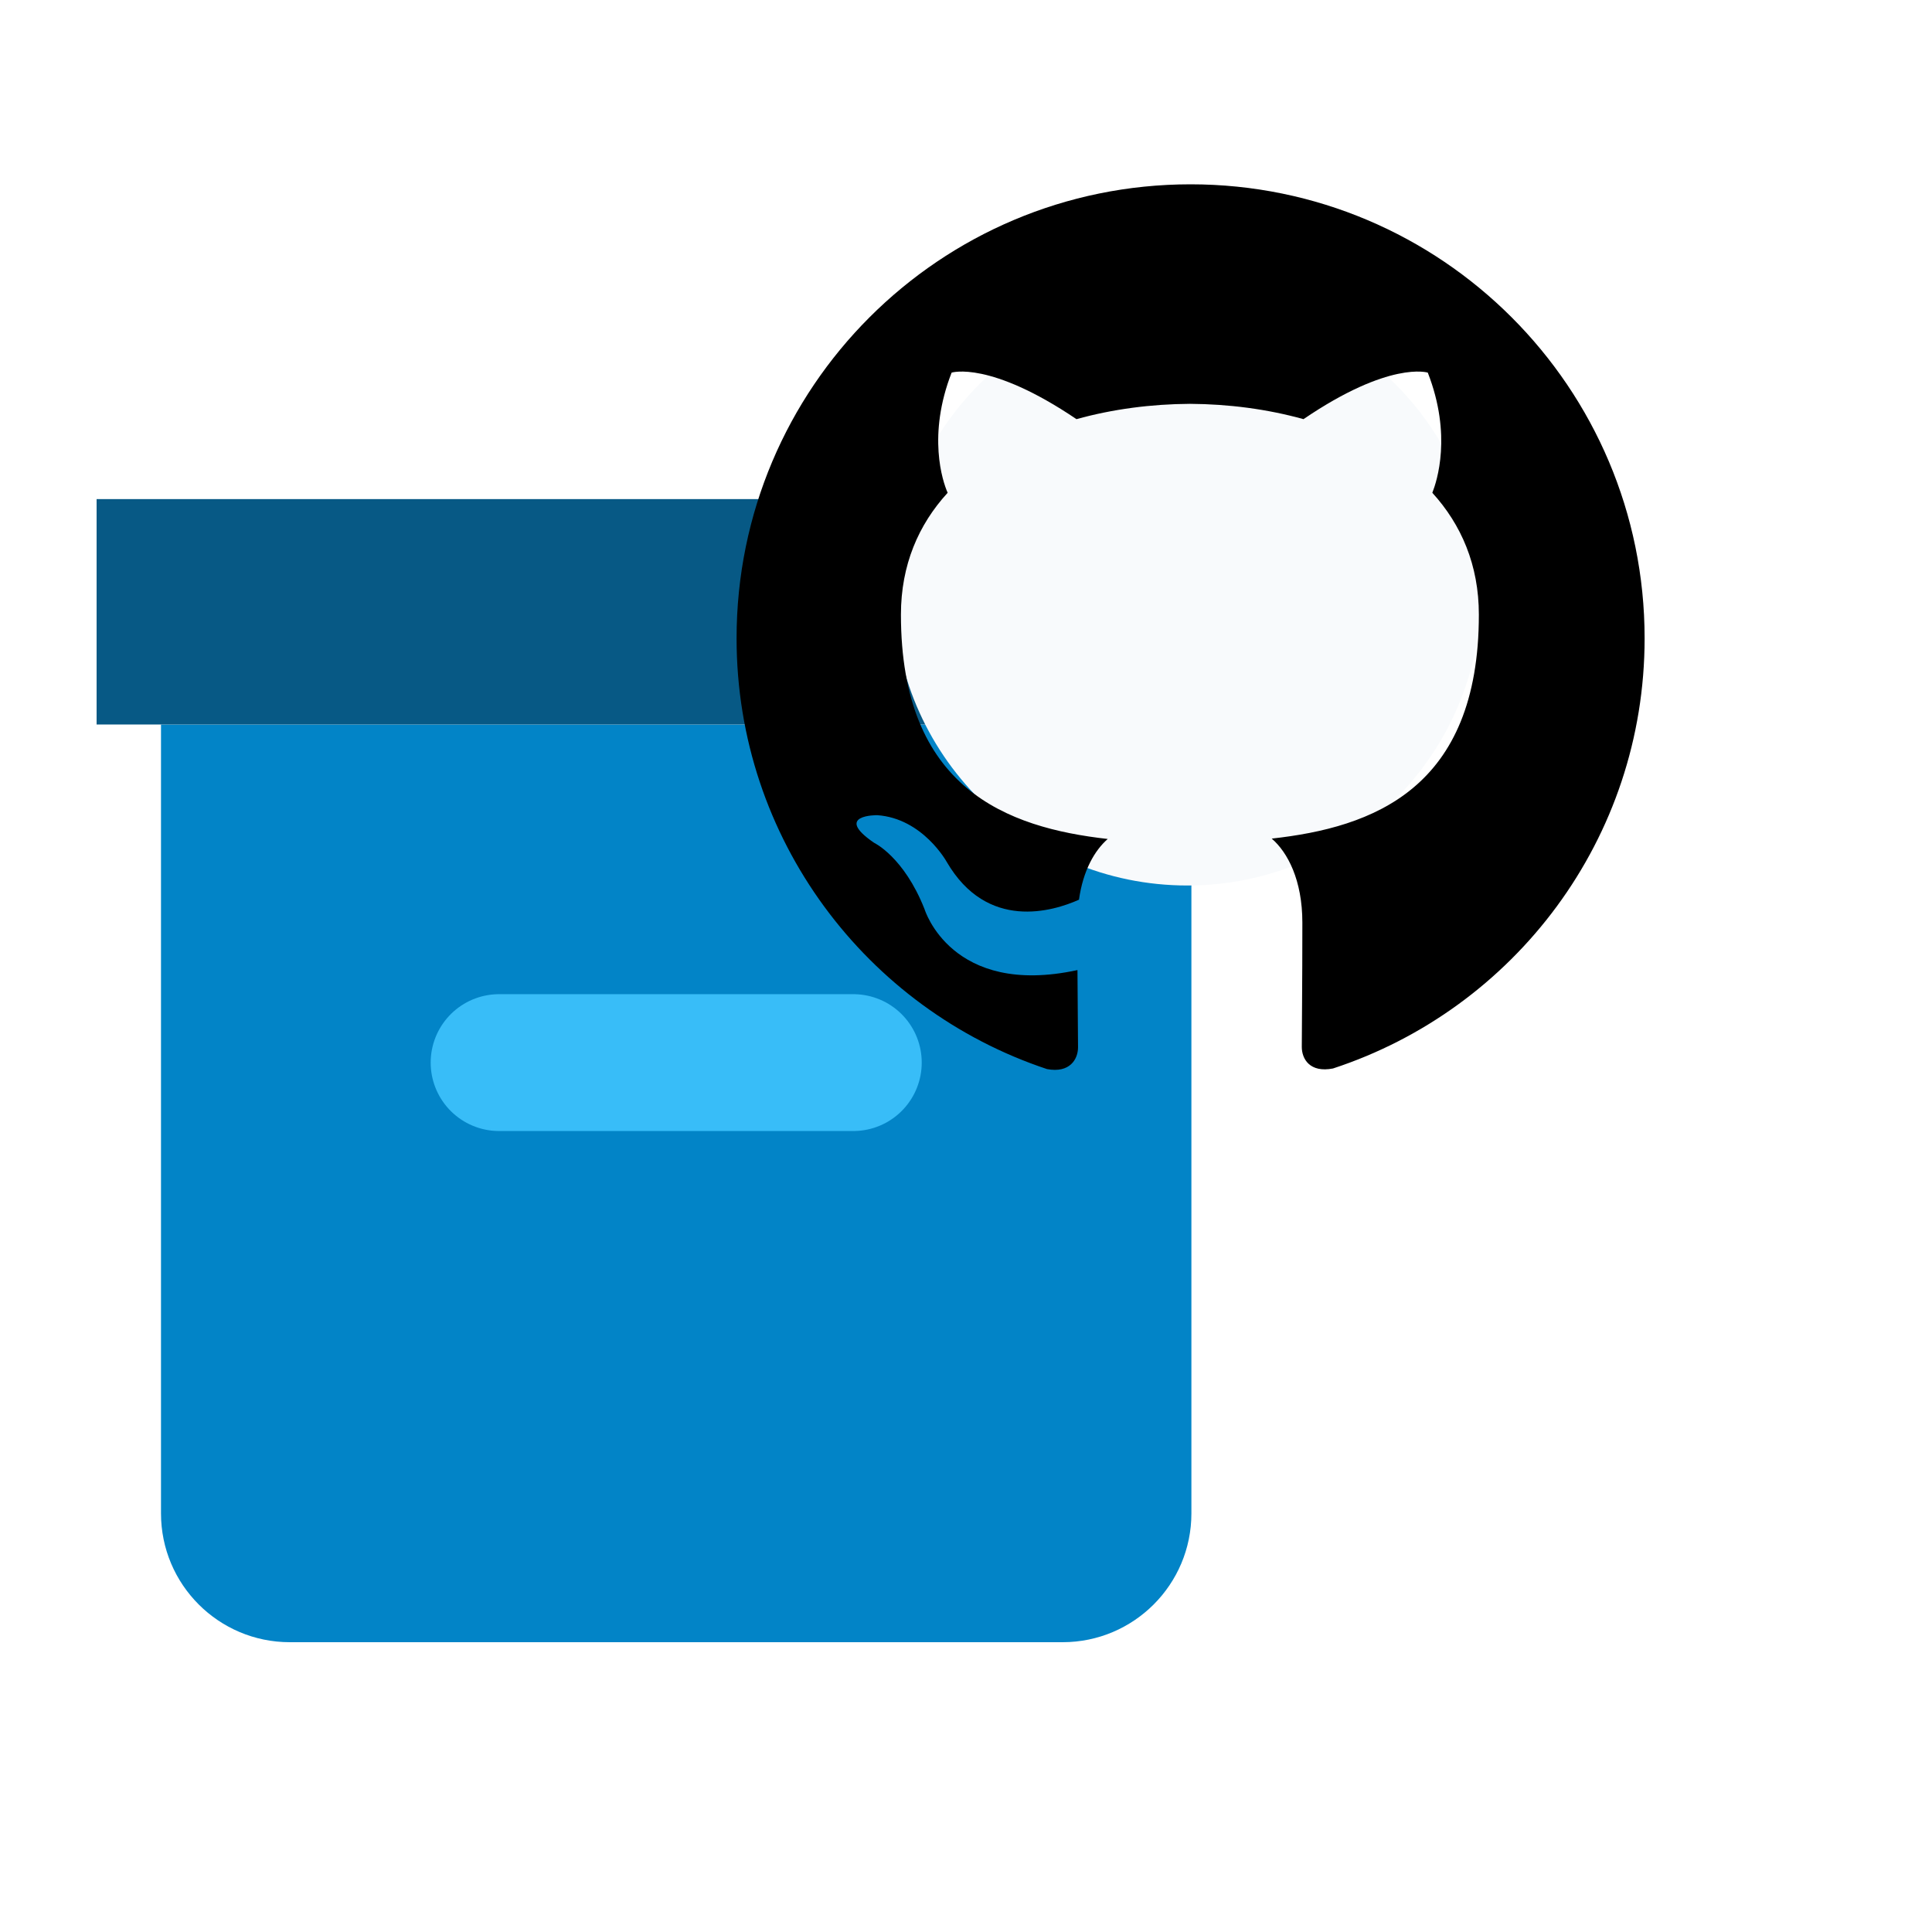
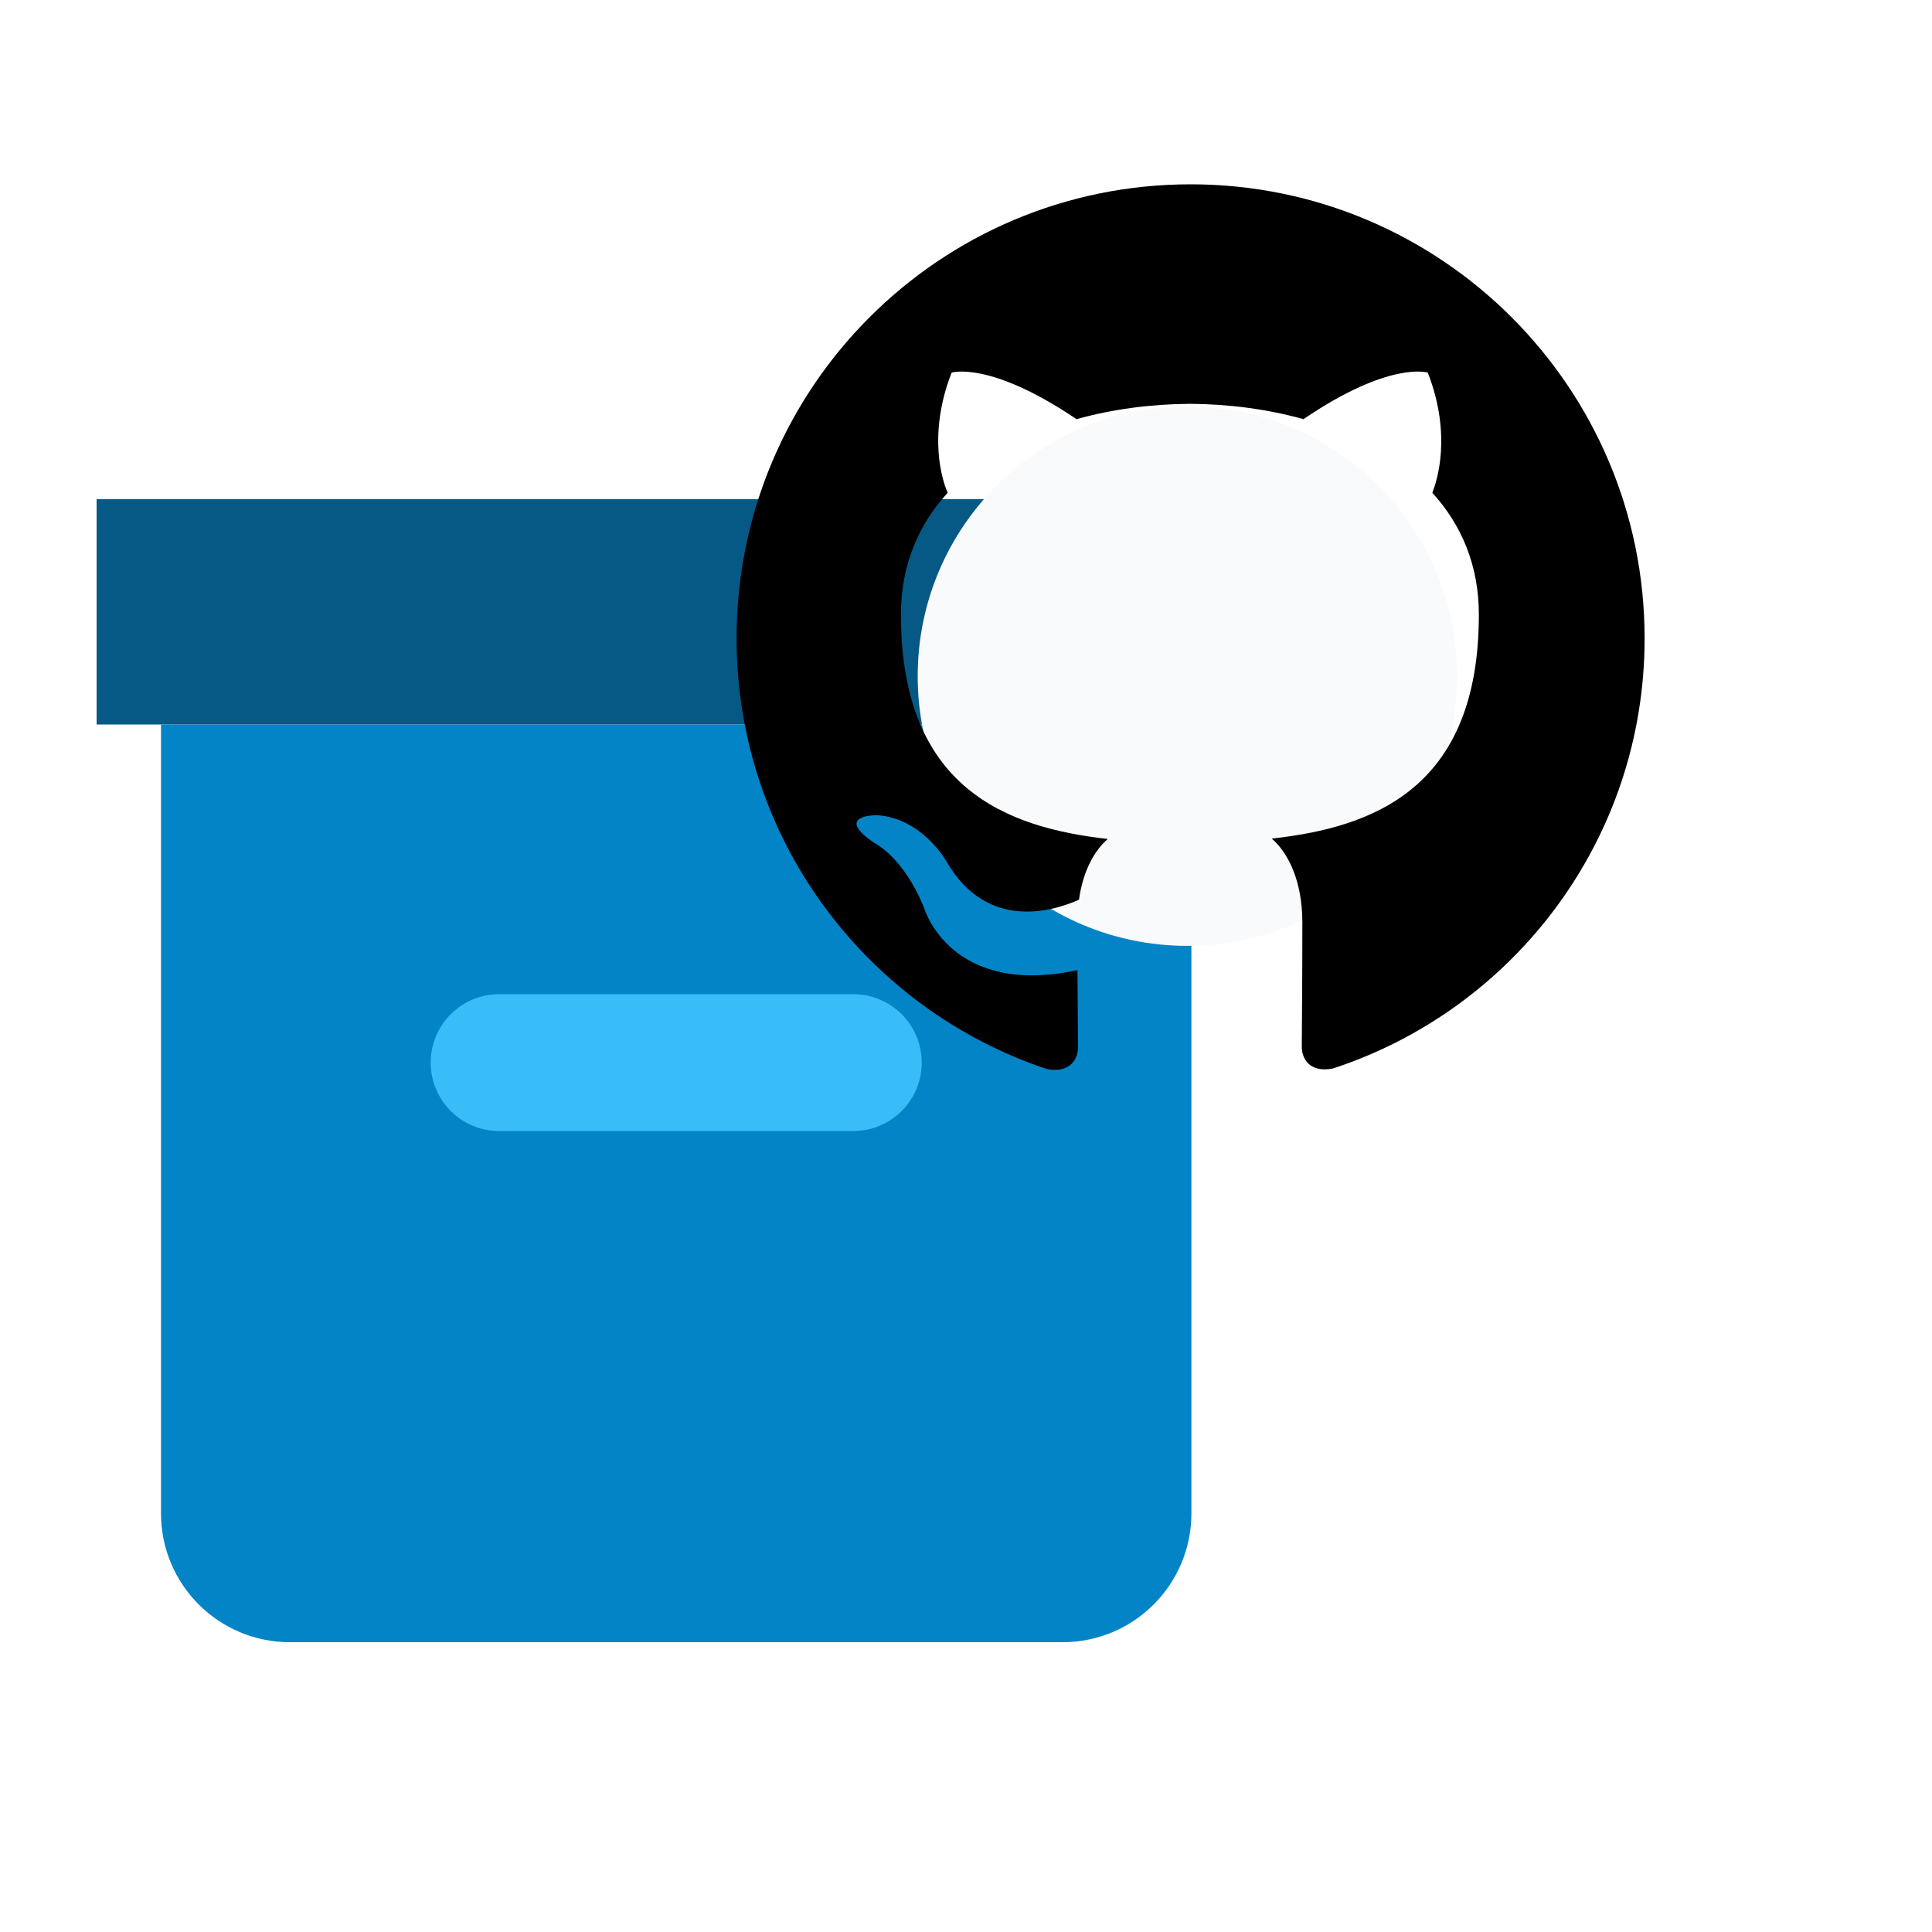
<svg xmlns="http://www.w3.org/2000/svg" viewBox="0 0 24 24" width="24" height="24">
  <g transform="translate(1.2 6.2)">
    <g transform="translate(-1.8 -2.6)">
      <path d="M2.6 5.4h12.8v9.8a1.6 1.6 0 0 1-1.6 1.6H4.2a1.6 1.6 0 0 1-1.6-1.6Z" fill="#0284c7" />
      <path d="M1.8 2.6h14.4v2.8H1.8Z" fill="#075985" />
      <path d="M6.8 9.6h4.4" stroke="#38bdf8" stroke-width="1.7" stroke-linecap="round" />
    </g>
  </g>
  <g transform="translate(8.8 1.8)">
-     <circle cx="5.95" cy="5.55" r="3.65" fill="#f8fafc" />
+     <circle cx="5.95" cy="6.6" r="3.35" fill="#f8fafc" />
    <g transform="translate(0.35 0.35) scale(0.47)">
      <path d="M12 .297c-6.63 0-12 5.373-12 12 0 5.303 3.438 9.8 8.205 11.385.6.113.82-.258.82-.577 0-.285-.01-1.04-.015-2.04-3.338.724-4.042-1.61-4.042-1.61C4.422 18.07 3.633 17.7 3.633 17.7c-1.087-.744.084-.729.084-.729 1.205.084 1.838 1.236 1.838 1.236 1.07 1.835 2.809 1.305 3.495.998.108-.776.417-1.305.76-1.605-2.665-.3-5.466-1.332-5.466-5.93 0-1.31.465-2.38 1.235-3.22-.135-.303-.54-1.523.105-3.176 0 0 1.005-.322 3.3 1.23.96-.267 1.98-.399 3-.405 1.02.006 2.04.138 3 .405 2.28-1.552 3.285-1.23 3.285-1.23.645 1.653.24 2.873.12 3.176.765.84 1.23 1.91 1.23 3.22 0 4.61-2.805 5.625-5.475 5.92.42.36.81 1.096.81 2.22 0 1.606-.015 2.896-.015 3.286 0 .315.21.69.825.57C20.565 22.092 24 17.592 24 12.297c0-6.627-5.373-12-12-12" fill="#000" />
    </g>
  </g>
</svg>
